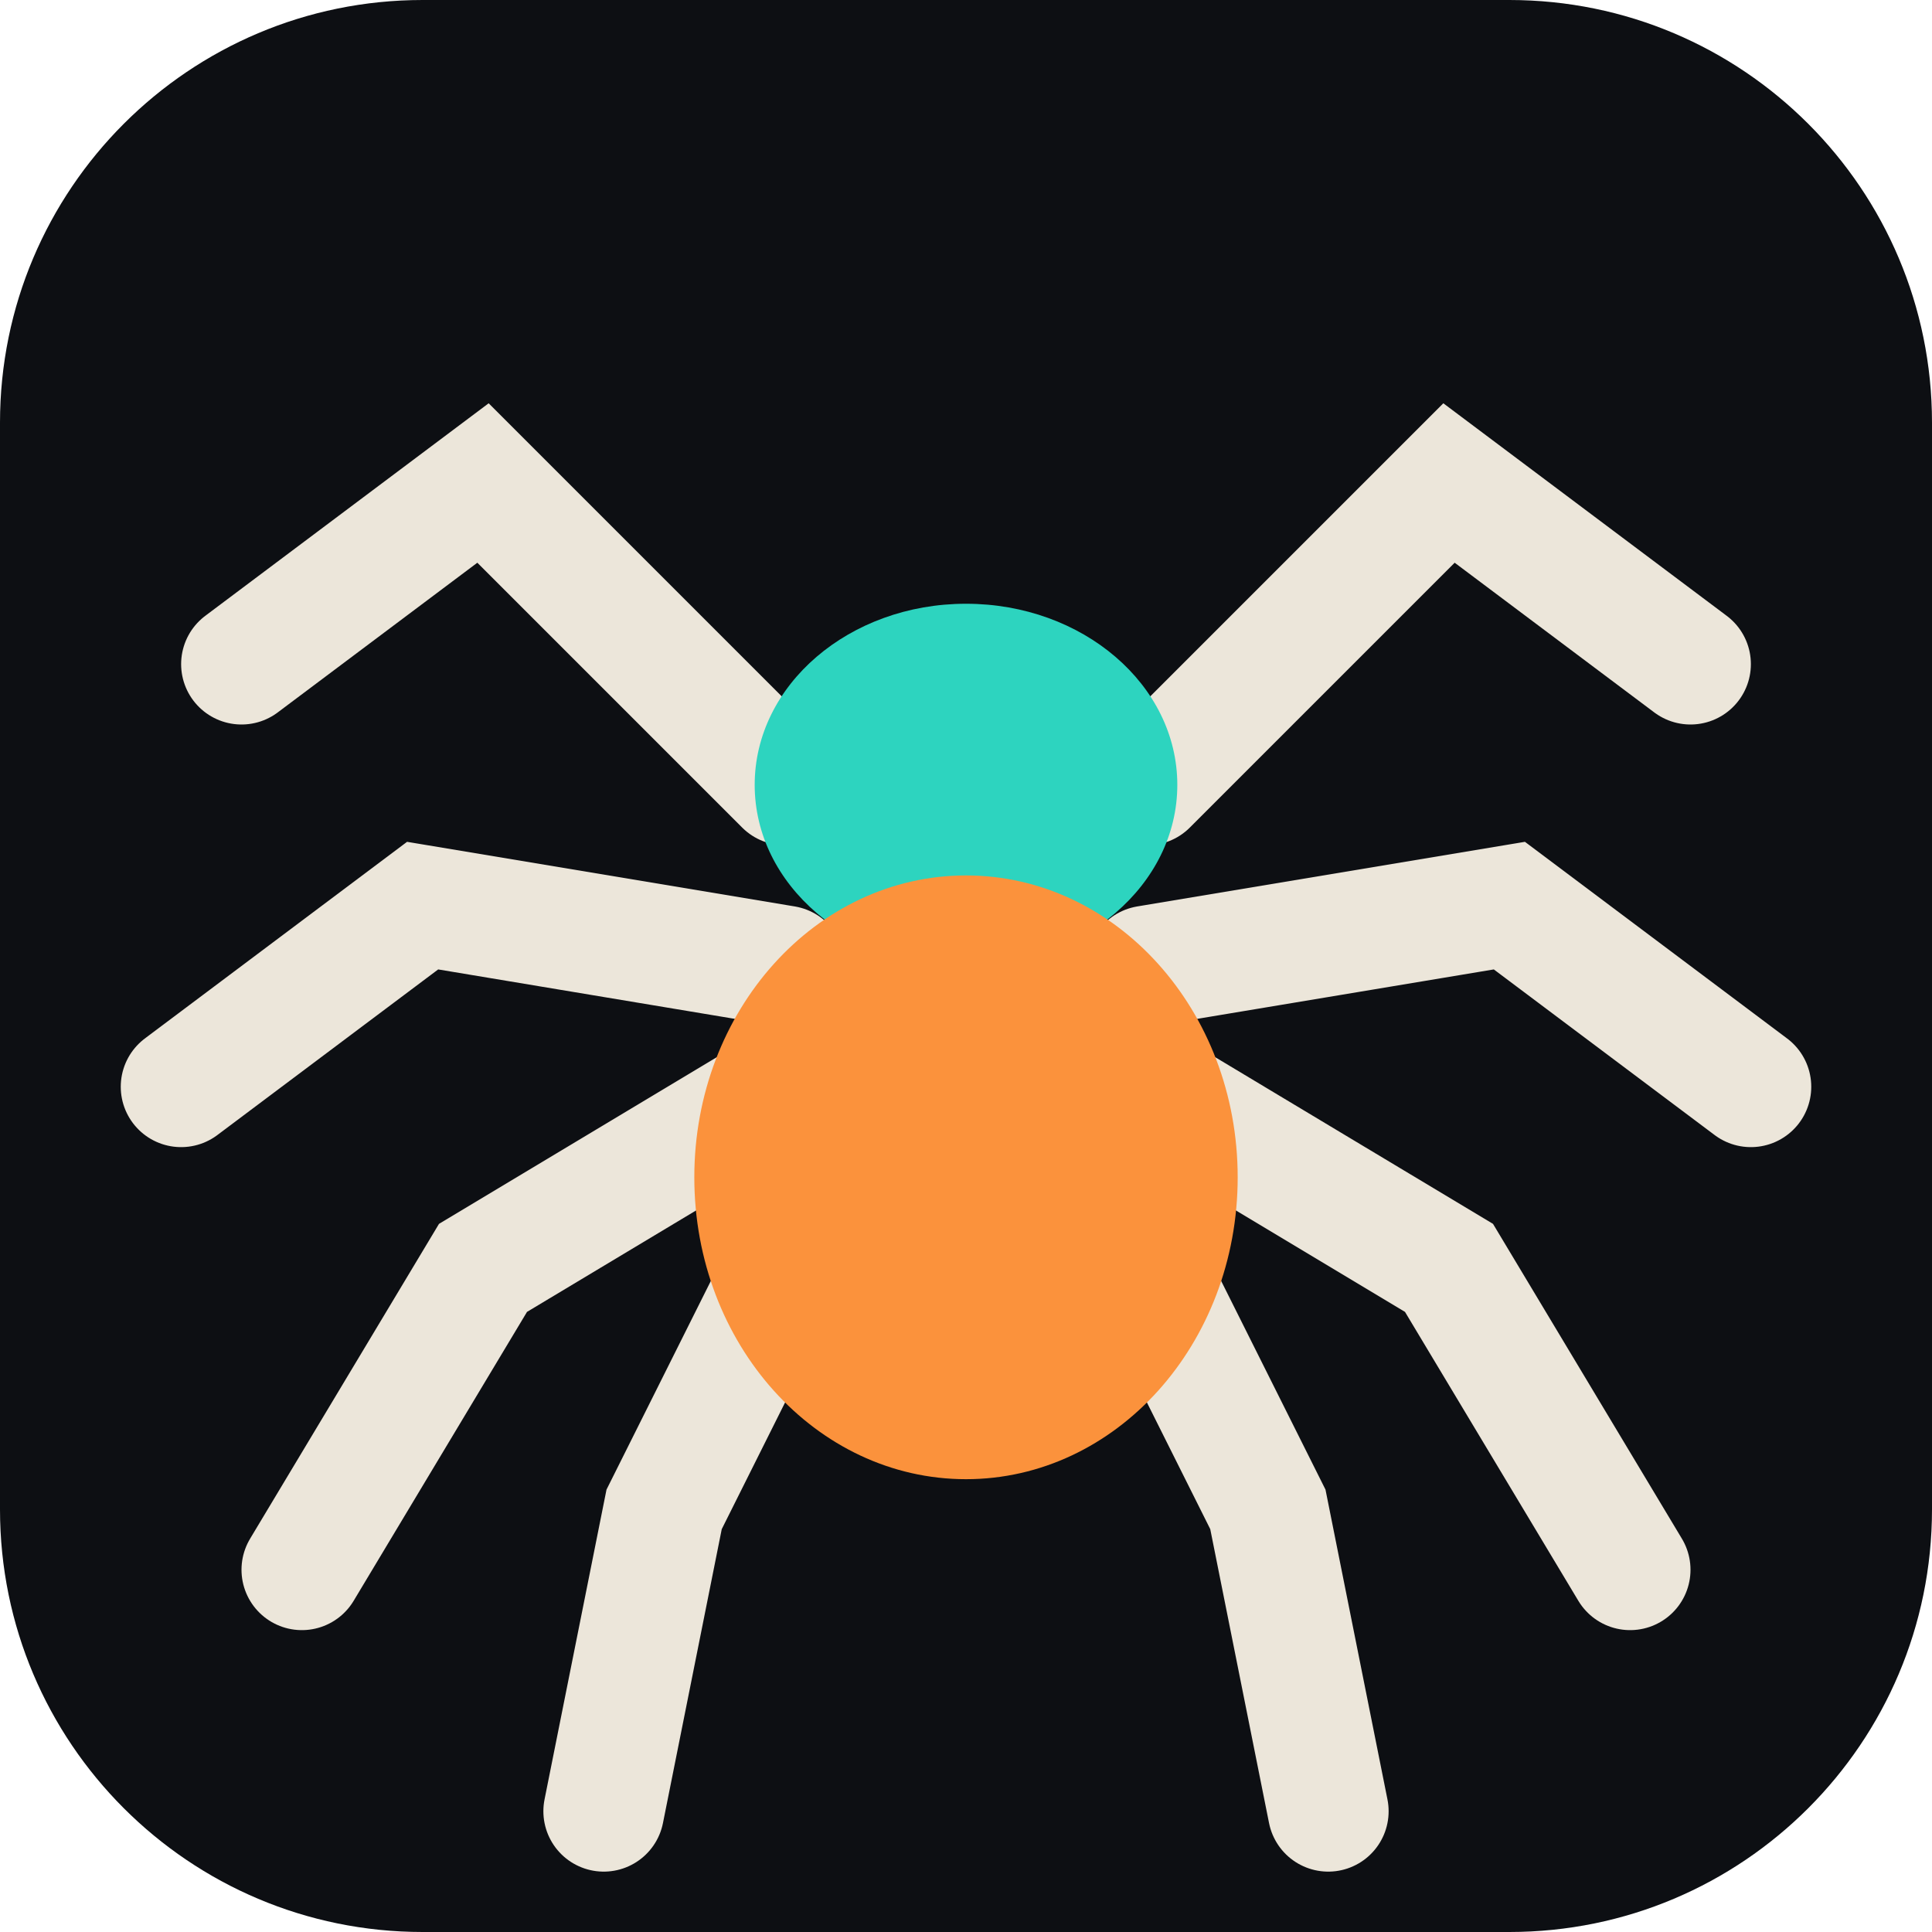
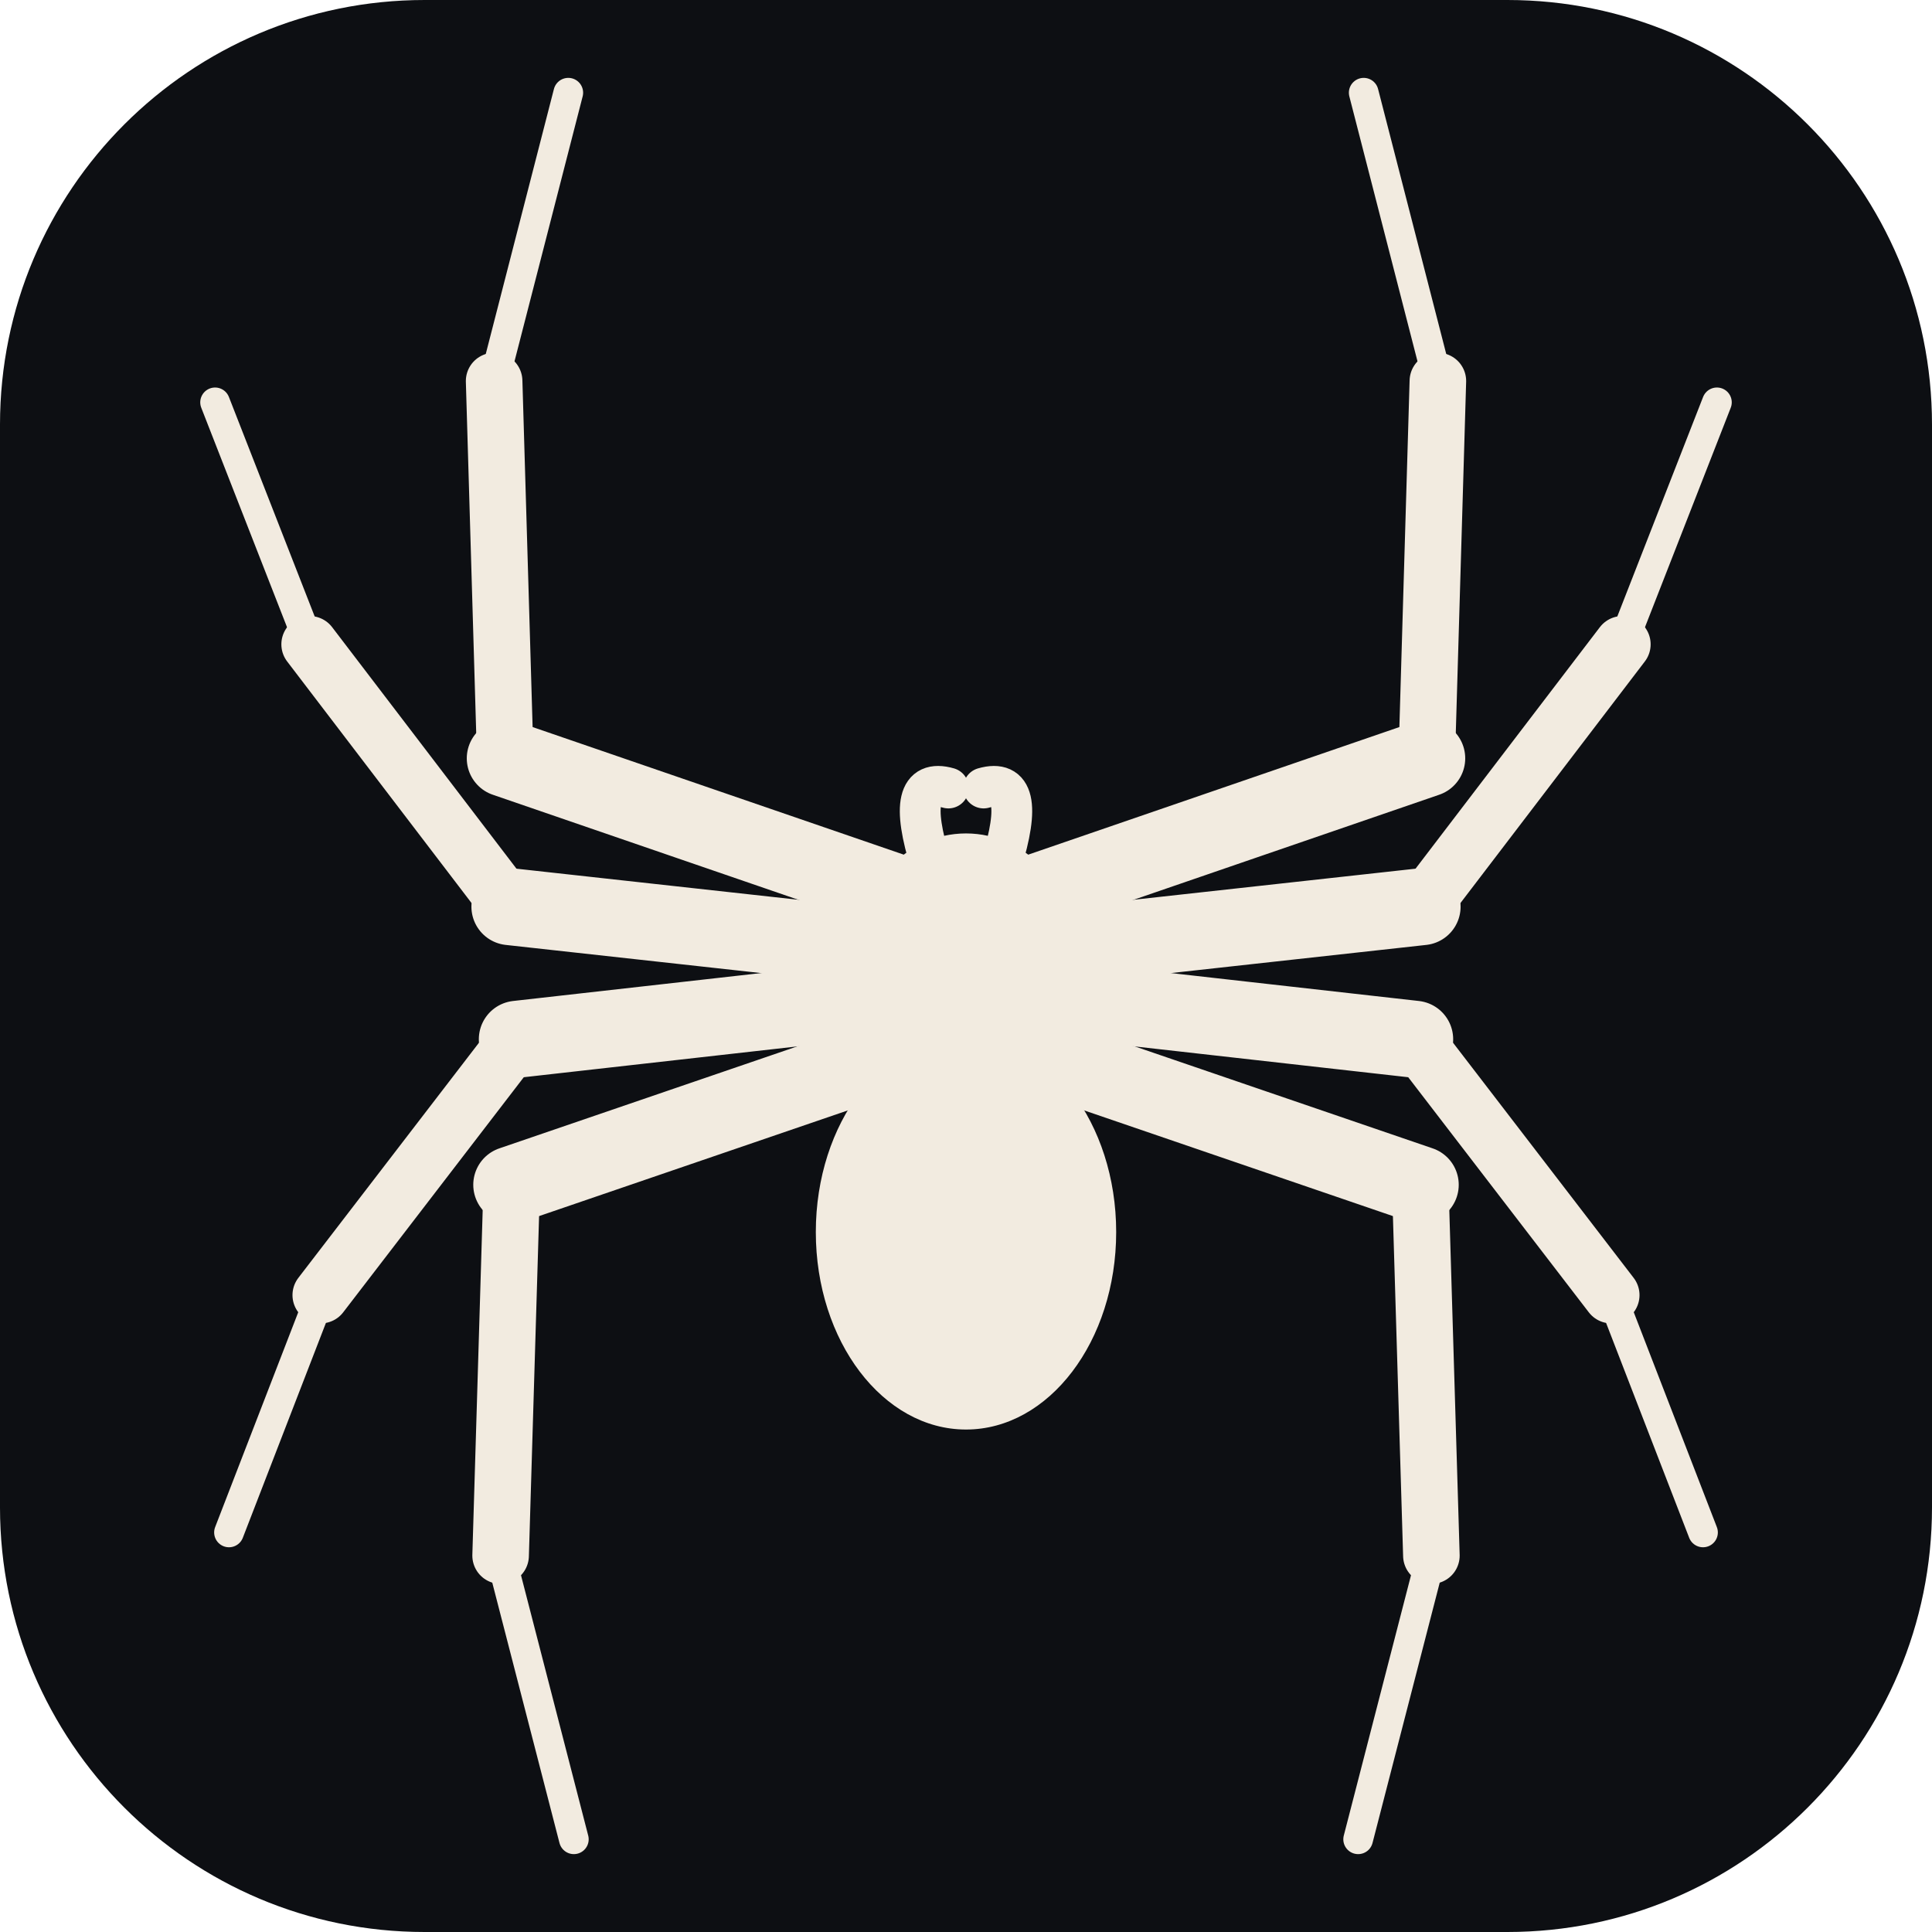
- <svg xmlns="http://www.w3.org/2000/svg" viewBox="0 0 32 32">
-   <rect width="32" height="32" rx="7" fill="#0d0f13" />
-   <g stroke="#ece6da" stroke-width="2" stroke-linecap="round" fill="none">
-     <path d="M13 13 8 8 4 11M13 16 7 15 3 18M13 18 8 21 5 26M14 19 11 25 10 30M19 13l5-5 4 3M19 16l6-1 4 3M19 18l5 3 3 5M18 19l3 6 1 5" />
+ <svg xmlns="http://www.w3.org/2000/svg" viewBox="-104.2 -107.9 208.4 208.4" width="32" height="32">
+   <rect x="-104.2" y="-107.9" width="208.4" height="208.4" rx="45.8" fill="#0d0f13" />
+   <g fill="none" stroke="#f2ebe0" stroke-linecap="round" stroke-linejoin="round">
+     <path d="M-8.1 -11.8L-49.7 -26.1" stroke-width="8.3" />
+     <path d="M-49.7 -26.1L-50.9 -66.8" stroke-width="6.1" />
+     <path d="M-50.9 -66.8L-42.9 -97.9" stroke-width="3.2" />
+     <path d="M-11.1 -5.9L-49.2 -10.1" stroke-width="8.3" />
+     <path d="M-49.2 -10.1L-70.8 -38.4" stroke-width="6.1" />
+     <path d="M-70.8 -38.4L-81.0 -64.5" stroke-width="3.2" />
+     <path d="M-11.1 -0.0L-48.4 4.2" stroke-width="8.3" />
+     <path d="M-48.4 4.2L-69.6 31.8" stroke-width="6.1" />
+     <path d="M-69.6 31.8L-79.5 57.4" stroke-width="3.2" />
+     <path d="M-8.1 5.9L-49.0 19.9" stroke-width="8.3" />
+     <path d="M-49.0 19.9L-50.2 59.9" stroke-width="6.1" />
+     <path d="M-50.2 59.9L-42.3 90.5" stroke-width="3.2" />
+     <path d="M8.1 -11.8L49.7 -26.1" stroke-width="8.3" />
+     <path d="M49.7 -26.1L50.9 -66.8" stroke-width="6.1" />
+     <path d="M50.9 -66.8L42.9 -97.9" stroke-width="3.2" />
+     <path d="M11.1 -5.9L49.2 -10.1" stroke-width="8.3" />
+     <path d="M49.2 -10.1L70.8 -38.4" stroke-width="6.1" />
+     <path d="M70.8 -38.4L81.0 -64.5" stroke-width="3.2" />
+     <path d="M11.1 -0.0L48.4 4.2" stroke-width="8.3" />
+     <path d="M48.4 4.2L69.6 31.8" stroke-width="6.1" />
+     <path d="M69.6 31.8L79.5 57.4" stroke-width="3.2" />
+     <path d="M8.1 5.9L49.0 19.9" stroke-width="8.3" />
+     <path d="M49.0 19.9L50.2 59.9" stroke-width="6.1" />
+     <path d="M50.2 59.9L42.3 90.5" stroke-width="3.2" />
+     <path d="M-3.8 -14.7Q-6.8 -24.3 -1.9 -22.9" stroke-width="4.4" />
+     <path d="M3.8 -14.7Q6.8 -24.3 1.9 -22.9" stroke-width="4.4" />
  </g>
-   <ellipse cx="16" cy="13" rx="3.5" ry="3" fill="#2dd4bf" />
-   <ellipse cx="16" cy="19.5" rx="4.5" ry="5" fill="#fb923c" />
+   <g fill="#f2ebe0">
+     <ellipse cx="0.0" cy="25.0" rx="16.2" ry="21.3" />
+     <ellipse cx="0.0" cy="3.7" rx="5.3" ry="4.4" />
+     <ellipse cx="0.0" cy="-5.1" rx="11.8" ry="12.9" />
+   </g>
</svg>
